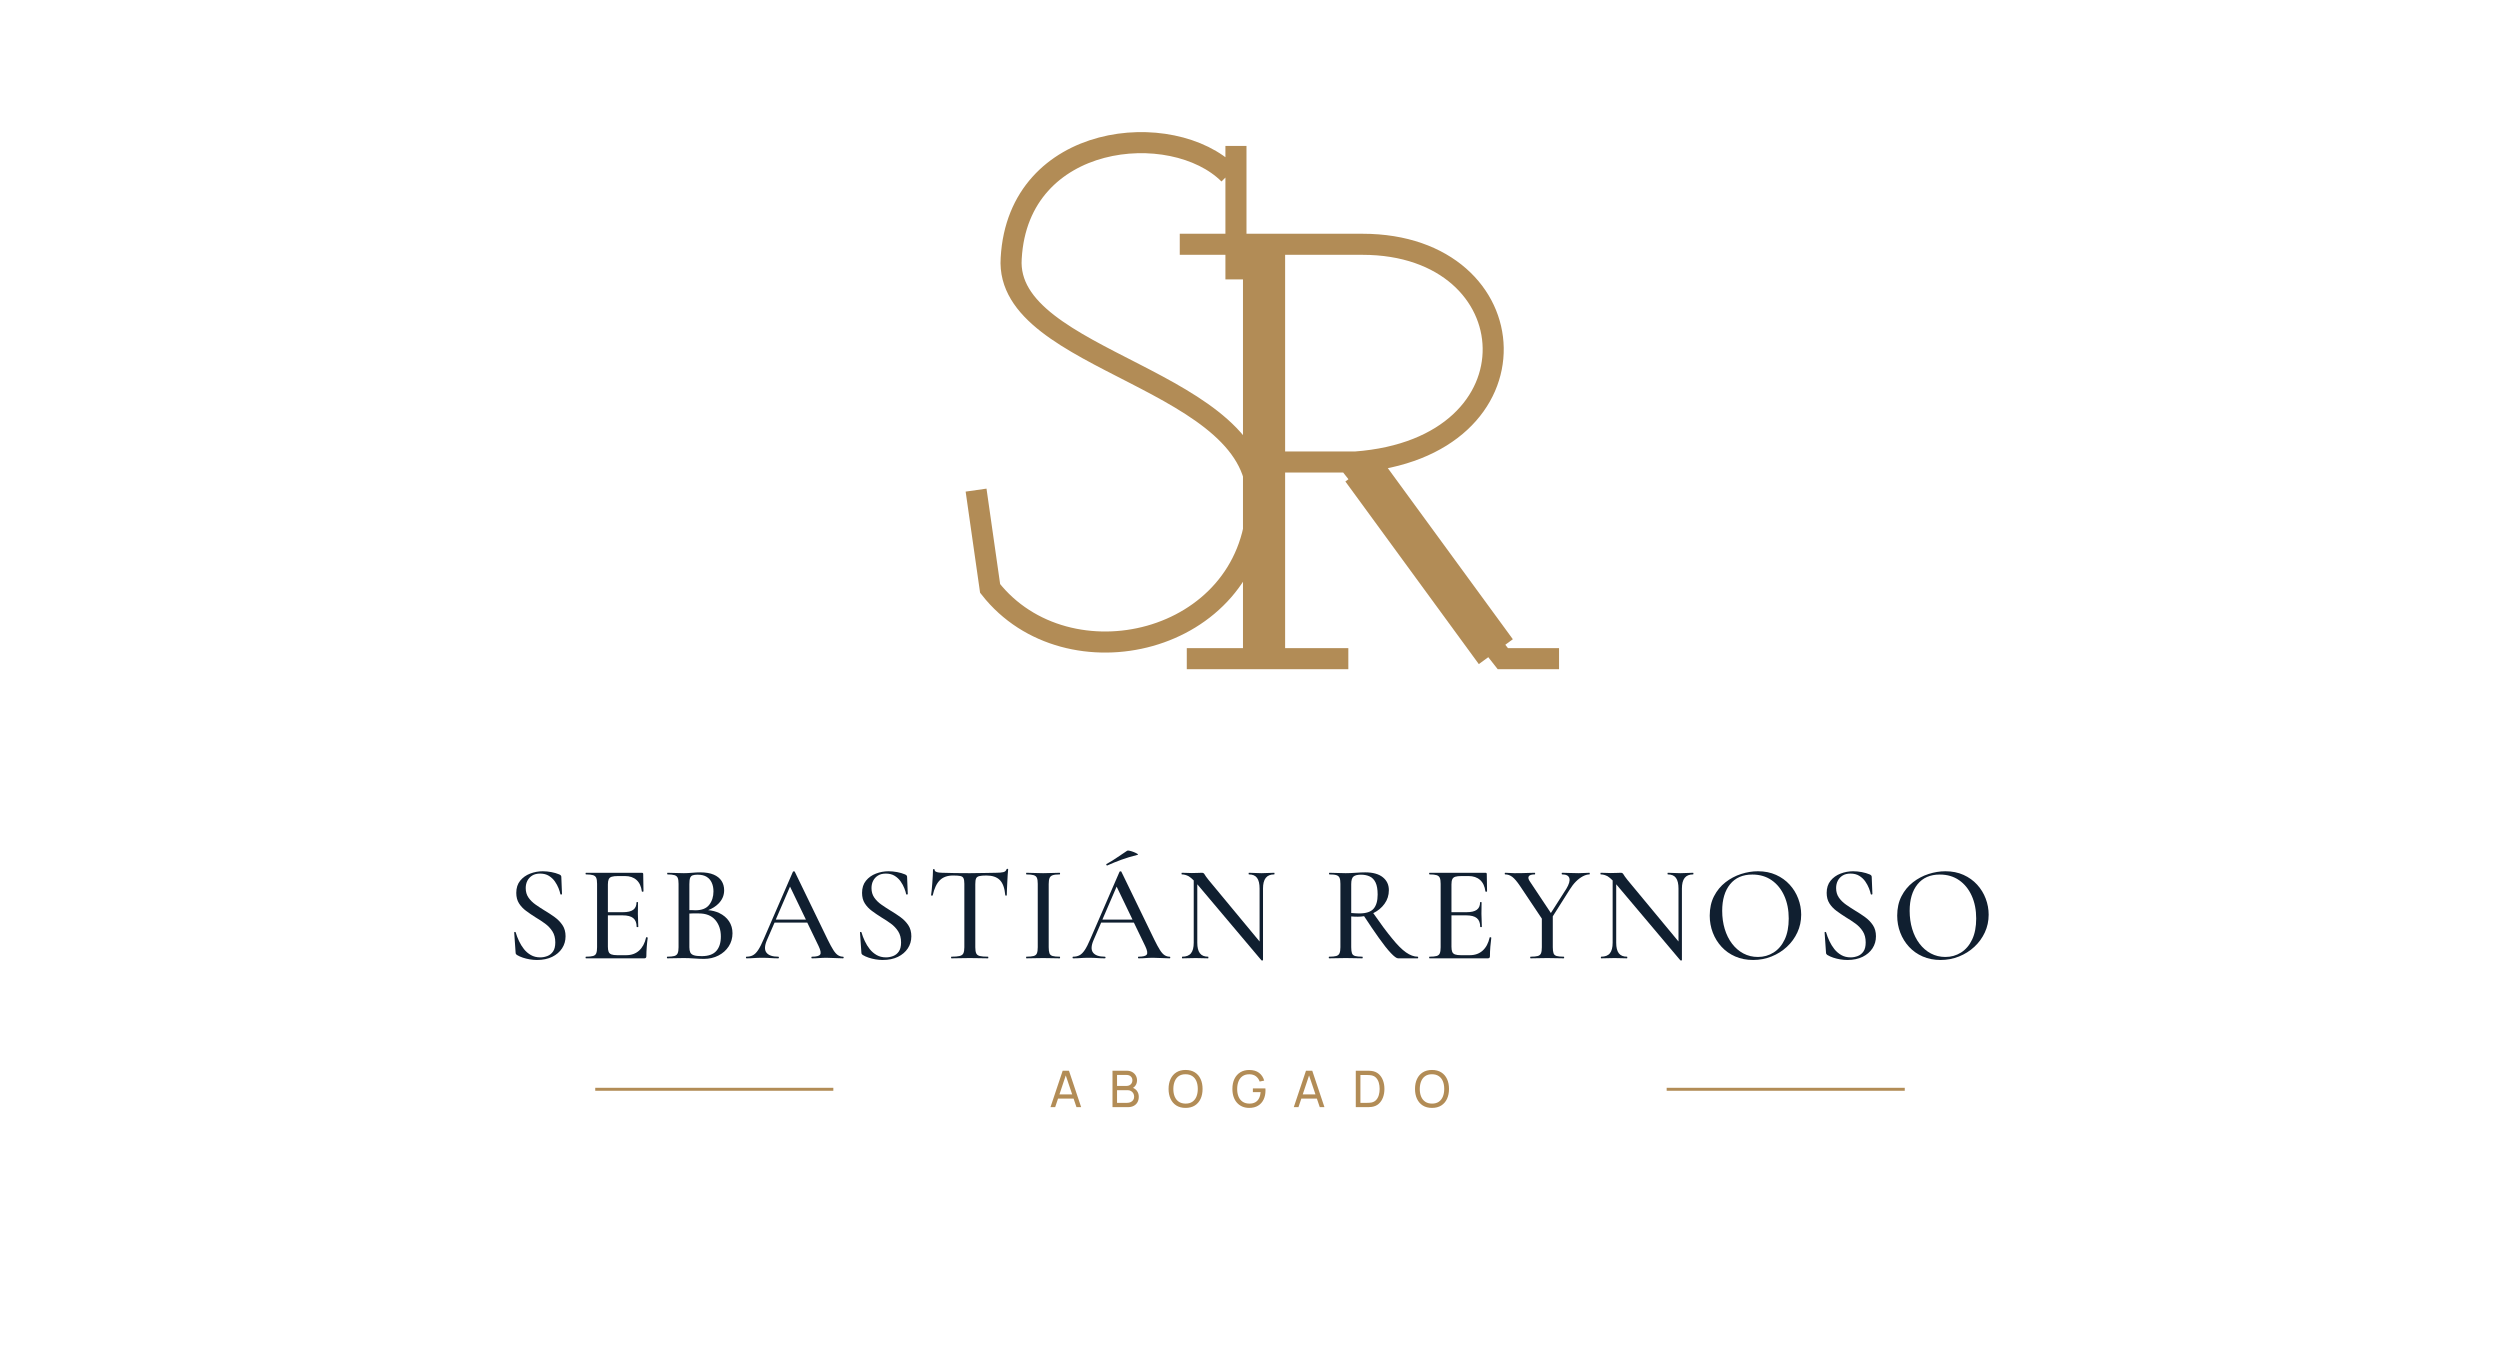
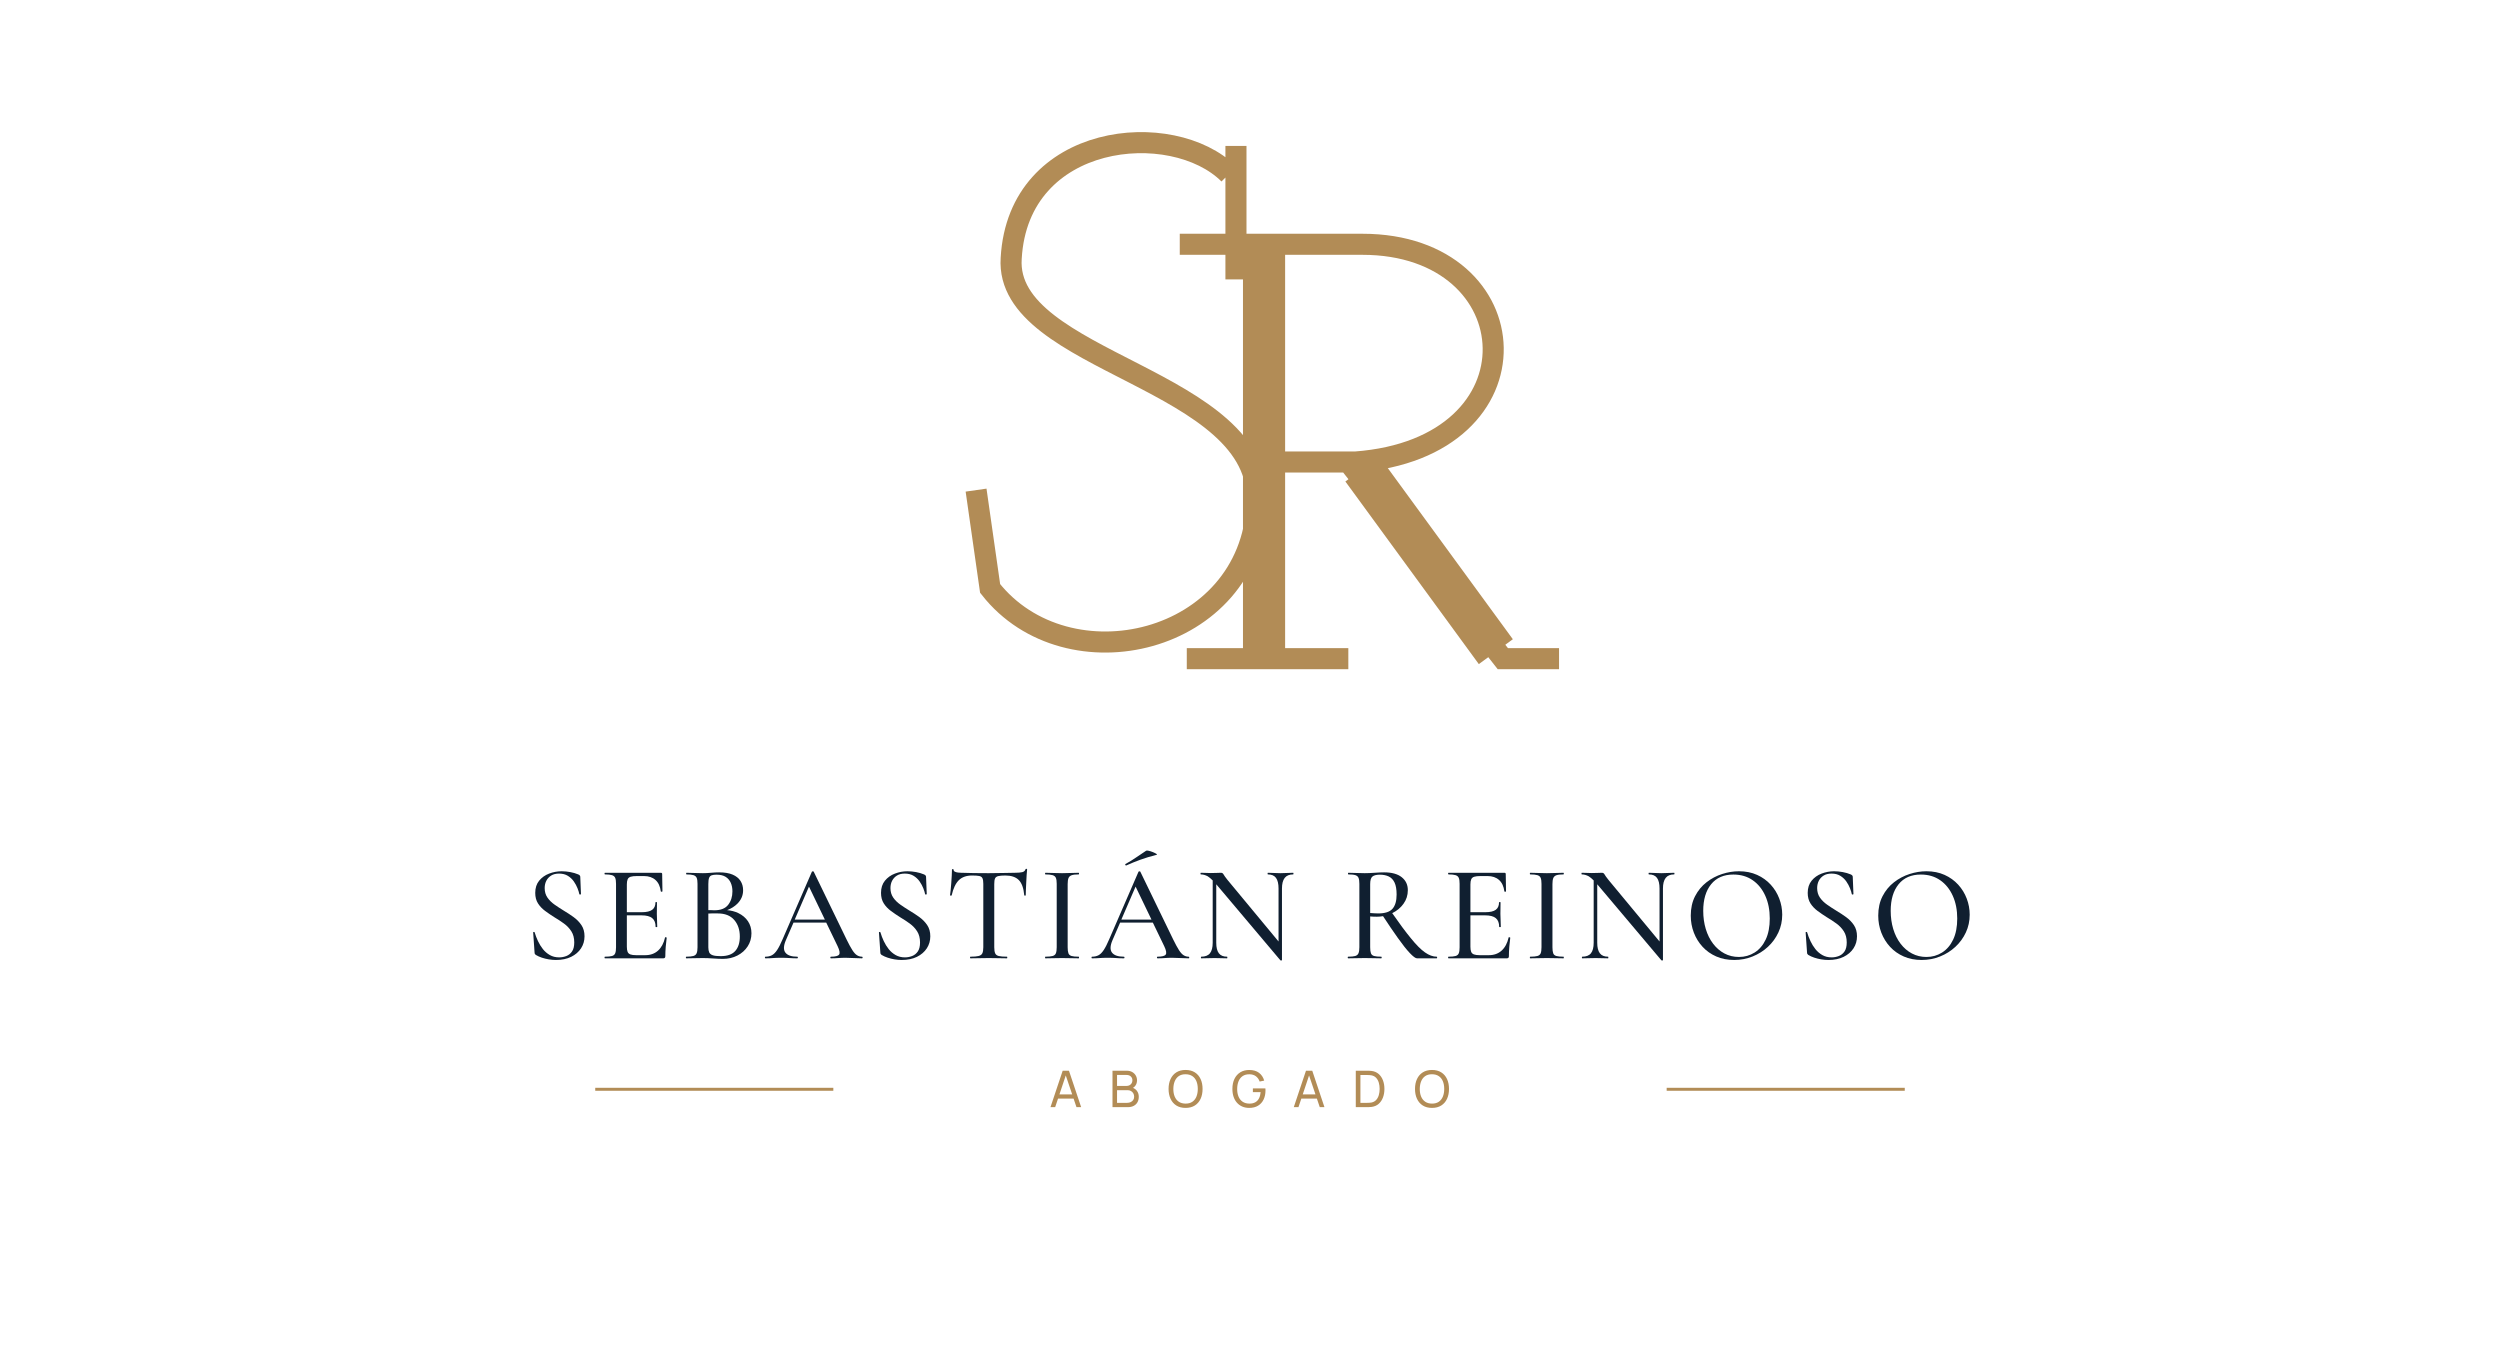
<svg xmlns="http://www.w3.org/2000/svg" viewBox="0 0 840 460" role="img" aria-labelledby="title">
  <g transform="translate(302 16) scale(2.36)" color="#b28c56">
    <path d="M47 18C39 10 17 12 16 30C15 45 52 47 51 65C50 85 24 91 13 77L11 63M48 14V33M40 28H66C90 28 92 57 65 59H49M51 29V86M41 87H64M64 59L86 87H94" fill="none" stroke="currentColor" stroke-width="3" />
    <path d="M52 29V86M66 60L85 86" fill="none" stroke="currentColor" stroke-width="6" />
  </g>
  <g fill="#101f30">
-     <path d="M154 513Q154 473 174 444Q194 415 226 392.5Q258 370 294 348Q331 326 365.5 301Q400 276 422.5 242.5Q445 209 445 161Q445 112 419.5 73Q394 34 347.5 11Q301 -12 236 -12Q210 -12 183.5 -7.5Q157 -3 133 5Q109 13 89 25Q85 28 82.5 32Q80 36 80 44L70 187Q70 189 70 191Q72 192 75 193Q80 193 81 189Q90 158 105 126Q120 94 141 67.5Q162 41 191.5 24Q221 7 260 7Q287 7 312.5 17Q338 27 354 50.5Q370 74 370 116Q370 164 349 197Q328 230 295 254Q262 278 225 300Q190 322 157.5 346Q125 370 105 401.5Q85 433 85 478Q85 532 113.5 567Q142 602 186.5 619Q231 636 278 636Q309 636 341 630Q373 624 399 613Q408 609 411 604.5Q414 600 414 595L419 470Q419 467 414 466Q409 465 407 469Q404 486 394 511.5Q384 537 367 561.5Q350 586 323.5 602.5Q297 619 259 619Q224 619 201 604.5Q178 590 166 566.5Q154 543 154 513Z" transform="translate(169.558 322) scale(0.046 -0.046)" />
-     <path d="M469 0L43 0Q40 0 40 6Q40 12 43 12Q77 12 94.5 17Q112 22 118 37Q124 52 124 81L124 544Q124 573 118 587.5Q112 602 94.5 607.5Q77 613 43 613Q40 613 40 619Q40 625 43 625L451 625Q461 625 461 616L463 490Q463 487 457.5 486.5Q452 486 451 489Q444 544 412 572.5Q380 601 328 601L277 601Q247 601 231 596Q215 591 209 577.5Q203 564 203 540L203 337L313 337Q364 337 388 354.5Q412 372 412 409Q412 411 417.5 411Q423 411 423 409Q423 378 422.5 361Q422 344 422 325Q422 302 423.5 279Q425 256 425 230Q425 228 419 228Q413 228 413 230Q413 273 388.5 293.5Q364 314 310 314L203 314L203 85Q203 61 208.5 47.5Q214 34 229 28.5Q244 23 271 23L337 23Q394 23 431 56.5Q468 90 482 152Q482 153 482 153Q483 155 488 154Q494 153 494 150Q490 123 487 85Q484 47 484 15Q484 0 469 0Z" transform="translate(194.912 322) scale(0.046 -0.046)" />
-     <path d="M341 352Q386 348 422 331Q468 309 493.5 271Q519 233 519 183Q519 130 491.5 87.5Q464 45 416.5 20.5Q369 -4 310 -4Q280 -4 239 -1Q198 2 164 2Q130 2 99 1Q68 0 43 0Q40 0 40 6Q40 12 43 12Q76 12 94 17Q112 22 118.5 37Q125 52 125 81L125 544Q125 573 119 587.5Q113 602 95.5 607.5Q78 613 44 613Q42 613 42 619Q42 625 44 625Q69 625 99.5 623.5Q130 622 164 622Q191 622 224 625Q257 628 283 628Q343 628 381.5 611.5Q420 595 439 565.5Q458 536 458 497Q458 441 416 399Q386 369 341 352ZM294 16Q367 16 400.5 53.5Q434 91 434 159Q434 233 393 280.5Q352 328 273 328Q253 329 227 328Q216 328 204 327L204 81Q204 58 210.5 43.5Q217 29 236.5 22.5Q256 16 294 16ZM264 611Q242 611 228.5 606.5Q215 602 209.5 587.5Q204 573 204 542L204 352Q215 352 224 352Q245 351 248 351Q318 351 349 391Q380 431 380 489Q380 525 367.5 552.5Q355 580 330 595.5Q305 611 264 611Z" transform="translate(222.244 322) scale(0.046 -0.046)" />
-     <path d="M704 12Q709 12 709 6Q709 0 704 0Q675 0 644.5 2Q614 4 585 4Q553 4 529.5 2Q506 0 477 0Q473 0 473 6Q473 12 477 12Q526 12 537 27.5Q548 43 526 89L443 261L204 261L148 132Q122 71 145 41.5Q168 12 231 12Q236 12 236 6Q236 0 231 0Q201 0 176 2Q151 4 113 4Q76 4 53.5 2Q31 0 -1 0Q-5 0 -5 6Q-5 12 -1 12Q26 12 46 22.5Q66 33 84.5 61Q103 89 125 141L338 632Q339 635 345 635.5Q351 636 352 632L592 137Q616 88 633.5 60.5Q651 33 668 22.5Q685 12 704 12ZM433 283L317 524L213 283Z" transform="translate(250.864 322) scale(0.046 -0.046)" />
-     <path d="M154 513Q154 473 174 444Q194 415 226 392.5Q258 370 294 348Q331 326 365.5 301Q400 276 422.5 242.5Q445 209 445 161Q445 112 419.5 73Q394 34 347.5 11Q301 -12 236 -12Q210 -12 183.5 -7.5Q157 -3 133 5Q109 13 89 25Q85 28 82.5 32Q80 36 80 44L70 187Q70 189 70 191Q72 192 75 193Q80 193 81 189Q90 158 105 126Q120 94 141 67.5Q162 41 191.5 24Q221 7 260 7Q287 7 312.5 17Q338 27 354 50.5Q370 74 370 116Q370 164 349 197Q328 230 295 254Q262 278 225 300Q190 322 157.5 346Q125 370 105 401.5Q85 433 85 478Q85 532 113.5 567Q142 602 186.5 619Q231 636 278 636Q309 636 341 630Q373 624 399 613Q408 609 411 604.5Q414 600 414 595L419 470Q419 467 414 466Q409 465 407 469Q404 486 394 511.5Q384 537 367 561.5Q350 586 323.5 602.5Q297 619 259 619Q224 619 201 604.5Q178 590 166 566.5Q154 543 154 513Z" transform="translate(285.74 322) scale(0.046 -0.046)" />
-     <path d="M199 605Q137 605 102 570.5Q67 536 50 460Q49 458 43.5 458Q38 458 38 461Q40 474 42.5 498Q45 522 47 550Q49 578 50.5 604Q52 630 52 647Q52 652 58 652Q64 652 64 647Q64 637 74 632.5Q84 628 97 626.5Q110 625 119 625Q205 622 320 622Q390 622 432 623.5Q474 625 513 625Q547 625 565.5 629.5Q584 634 589 650Q590 654 595.5 654Q601 654 601 650Q599 635 597.5 608Q596 581 594.5 552Q593 523 592 498Q591 473 591 461Q591 458 585.5 458Q580 458 580 461Q573 539 540 572Q507 605 442 605Q407 605 389.5 600.5Q372 596 366.5 583Q361 570 361 542L361 81Q361 52 367.5 37Q374 22 393.5 17Q413 12 454 12Q456 12 456 6Q456 0 454 0Q427 0 393.5 1Q360 2 320 2Q282 2 248.5 1Q215 0 187 0Q184 0 184 6Q184 12 187 12Q226 12 246.5 17Q267 22 274 37Q281 52 281 81L281 544Q281 571 275 584.5Q269 598 251 601.5Q233 605 199 605Z" transform="translate(311.094 322) scale(0.046 -0.046)" />
-     <path d="M208 81Q208 52 213.5 37Q219 22 236.5 17Q254 12 289 12Q291 12 291 6Q291 0 289 0Q264 0 233.5 1Q203 2 167 2Q132 2 101 1Q70 0 45 0Q43 0 43 6Q43 12 45 12Q80 12 98 17Q116 22 122 37Q128 52 128 81L128 544Q128 573 122 587.5Q116 602 98 607.5Q80 613 45 613Q43 613 43 619Q43 625 45 625Q70 625 101 623.5Q132 622 167 622Q203 622 234 623.5Q265 625 289 625Q291 625 291 619Q291 613 289 613Q254 613 237 607Q220 601 214 586Q208 571 208 542Z" transform="translate(342.796 322) scale(0.046 -0.046)" />
-     <path d="M704 12Q709 12 709 6Q709 0 704 0Q675 0 644.5 2Q614 4 585 4Q553 4 529.5 2Q506 0 477 0Q473 0 473 6Q473 12 477 12Q526 12 537 27.5Q548 43 526 89L443 261L204 261L148 132Q122 71 145 41.5Q168 12 231 12Q236 12 236 6Q236 0 231 0Q201 0 176 2Q151 4 113 4Q76 4 53.5 2Q31 0 -1 0Q-5 0 -5 6Q-5 12 -1 12Q26 12 46 22.5Q66 33 84.5 61Q103 89 125 141L338 632Q339 635 345 635.5Q351 636 352 632L592 137Q616 88 633.5 60.5Q651 33 668 22.5Q685 12 704 12ZM433 283L317 524L213 283ZM248 678Q244 677 242 683Q240 687 242 688Q242 689 243 689Q287 713 322.5 738Q358 763 394 786Q398 789 413 785.5Q428 782 444 775.5Q460 769 469 763Q474 759 473 758Q473 756 470 756Q403 739 351 720Q299 701 248 678Z" transform="translate(360.606 322) scale(0.046 -0.046)" />
-     <path d="M122 114L122 569Q102 589 86 599Q60 613 35 613Q33 613 33 619Q33 625 35 625Q54 625 73 624Q92 623 108 623Q132 623 152 624Q172 625 182 625Q195 625 201 613.5Q207 602 230 573L603 123L603 510Q603 562 584.5 587.5Q566 613 525 613Q523 613 523 619Q523 625 525 625Q546 625 568 623.5Q590 622 616 622Q641 622 665 623.5Q689 625 710 625Q712 625 712 619Q712 613 710 613Q668 613 648 587.5Q628 562 628 510L628 -13Q628 -15 623.5 -15.5Q619 -16 617 -15L148 541L148 114Q148 62 167 37Q186 12 227 12Q229 12 229 6Q229 0 227 0Q206 0 184.5 1Q163 2 136 2Q110 2 85 1Q60 0 38 0Q36 0 36 6Q36 12 38 12Q82 12 102 37Q122 62 122 114Z" transform="translate(395.482 322) scale(0.046 -0.046)" />
-     <path d="" transform="translate(431.462 322) scale(0.046 -0.046)" />
-     <path d="M546 0Q530 0 493.5 38.5Q457 77 406 149Q358 216 298 308Q276 304 253 304Q241 304 228 304.5Q215 305 204 306L204 81Q204 52 209.5 37Q215 22 232.5 17Q250 12 285 12Q288 12 288 6Q288 0 285 0Q260 0 230 1Q200 2 164 2Q130 2 99 1Q68 0 43 0Q40 0 40 6Q40 12 43 12Q77 12 94.5 17Q112 22 118.5 37Q125 52 125 81L125 544Q125 573 119 587.5Q113 602 96 607.5Q79 613 44 613Q42 613 42 619Q42 625 44 625Q69 625 99.5 623.5Q130 622 164 622Q196 622 236 625Q276 628 306 628Q390 628 434.5 592.5Q479 557 479 498Q479 442 447 398Q416 355 365 330Q444 216 501 147Q559 75 604 43.5Q649 12 690 12Q693 12 693 6Q693 0 690 0ZM397 466Q397 522 382 553.5Q367 585 339.5 598Q312 611 275 611Q237 611 220.5 597.5Q204 584 204 542L204 331Q218 330 234.5 329Q251 328 263 328Q337 328 367 362Q397 396 397 466Z" transform="translate(444.626 322) scale(0.046 -0.046)" />
-     <path d="M469 0L43 0Q40 0 40 6Q40 12 43 12Q77 12 94.5 17Q112 22 118 37Q124 52 124 81L124 544Q124 573 118 587.5Q112 602 94.5 607.5Q77 613 43 613Q40 613 40 619Q40 625 43 625L451 625Q461 625 461 616L463 490Q463 487 457.5 486.5Q452 486 451 489Q444 544 412 572.5Q380 601 328 601L277 601Q247 601 231 596Q215 591 209 577.5Q203 564 203 540L203 337L313 337Q364 337 388 354.5Q412 372 412 409Q412 411 417.5 411Q423 411 423 409Q423 378 422.5 361Q422 344 422 325Q422 302 423.5 279Q425 256 425 230Q425 228 419 228Q413 228 413 230Q413 273 388.5 293.5Q364 314 310 314L203 314L203 85Q203 61 208.5 47.5Q214 34 229 28.5Q244 23 271 23L337 23Q394 23 431 56.5Q468 90 482 152Q482 153 482 153Q483 155 488 154Q494 153 494 150Q490 123 487 85Q484 47 484 15Q484 0 469 0Z" transform="translate(478.352 322) scale(0.046 -0.046)" />
-     <path d="M335 331L448 508Q478 558 470 585.5Q462 613 417 613Q414 613 414 619Q414 625 417 625Q446 625 471.5 623.5Q497 622 539 622Q564 622 579.5 623.5Q595 625 617 625Q619 625 619 619Q619 613 617 613Q595 613 569 599.5Q543 586 518.5 561.5Q494 537 473 503L349 307L349 81Q349 52 354.5 37Q360 22 377 17Q394 12 429 12Q432 12 432 6Q432 0 429 0Q405 0 374.5 1Q344 2 308 2Q274 2 242.5 1Q211 0 187 0Q184 0 184 6Q184 12 187 12Q222 12 239.5 17Q257 22 263 37Q269 52 269 81L269 290L110 528Q77 577 53 595Q29 613 1 613Q-2 613 -2 619Q-2 625 1 625Q17 625 35 623.5Q53 622 69 622Q97 622 124 622.5Q151 623 175.5 624Q200 625 218 625Q220 625 220 619Q220 613 218 613Q182 613 173.5 599Q165 585 182 561Z" transform="translate(505.684 322) scale(0.046 -0.046)" />
-     <path d="M122 114L122 569Q102 589 86 599Q60 613 35 613Q33 613 33 619Q33 625 35 625Q54 625 73 624Q92 623 108 623Q132 623 152 624Q172 625 182 625Q195 625 201 613.5Q207 602 230 573L603 123L603 510Q603 562 584.5 587.5Q566 613 525 613Q523 613 523 619Q523 625 525 625Q546 625 568 623.5Q590 622 616 622Q641 622 665 623.5Q689 625 710 625Q712 625 712 619Q712 613 710 613Q668 613 648 587.5Q628 562 628 510L628 -13Q628 -15 623.5 -15.5Q619 -16 617 -15L148 541L148 114Q148 62 167 37Q186 12 227 12Q229 12 229 6Q229 0 227 0Q206 0 184.5 1Q163 2 136 2Q110 2 85 1Q60 0 38 0Q36 0 36 6Q36 12 38 12Q82 12 102 37Q122 62 122 114Z" transform="translate(536.236 322) scale(0.046 -0.046)" />
-     <path d="M366 -12Q294 -12 235.5 13.5Q177 39 135.5 84Q94 129 71.5 187.5Q49 246 49 312Q49 393 80.5 454Q112 515 164 555.5Q216 596 278 616Q340 636 401 636Q475 636 533.5 609.5Q592 583 633 538Q674 493 695.5 436Q717 379 717 319Q717 249 689 189Q661 129 612.5 84Q564 39 500.5 13.5Q437 -12 366 -12ZM401 10Q464 10 515.5 42.5Q567 75 596.5 137.5Q626 200 626 291Q626 384 593.5 456.5Q561 529 501.5 570.5Q442 612 360 612Q255 612 197.5 541Q140 470 140 347Q140 276 158.5 214.5Q177 153 212 107Q247 61 295 35.5Q343 10 401 10Z" transform="translate(572.216 322) scale(0.046 -0.046)" />
-     <path d="M154 513Q154 473 174 444Q194 415 226 392.5Q258 370 294 348Q331 326 365.5 301Q400 276 422.5 242.5Q445 209 445 161Q445 112 419.5 73Q394 34 347.5 11Q301 -12 236 -12Q210 -12 183.5 -7.5Q157 -3 133 5Q109 13 89 25Q85 28 82.5 32Q80 36 80 44L70 187Q70 189 70 191Q72 192 75 193Q80 193 81 189Q90 158 105 126Q120 94 141 67.5Q162 41 191.5 24Q221 7 260 7Q287 7 312.5 17Q338 27 354 50.5Q370 74 370 116Q370 164 349 197Q328 230 295 254Q262 278 225 300Q190 322 157.5 346Q125 370 105 401.5Q85 433 85 478Q85 532 113.5 567Q142 602 186.5 619Q231 636 278 636Q309 636 341 630Q373 624 399 613Q408 609 411 604.5Q414 600 414 595L419 470Q419 467 414 466Q409 465 407 469Q404 486 394 511.5Q384 537 367 561.5Q350 586 323.5 602.5Q297 619 259 619Q224 619 201 604.5Q178 590 166 566.5Q154 543 154 513Z" transform="translate(609.852 322) scale(0.046 -0.046)" />
-     <path d="M366 -12Q294 -12 235.5 13.5Q177 39 135.5 84Q94 129 71.5 187.5Q49 246 49 312Q49 393 80.5 454Q112 515 164 555.5Q216 596 278 616Q340 636 401 636Q475 636 533.5 609.5Q592 583 633 538Q674 493 695.5 436Q717 379 717 319Q717 249 689 189Q661 129 612.5 84Q564 39 500.5 13.5Q437 -12 366 -12ZM401 10Q464 10 515.5 42.5Q567 75 596.5 137.5Q626 200 626 291Q626 384 593.5 456.5Q561 529 501.5 570.5Q442 612 360 612Q255 612 197.5 541Q140 470 140 347Q140 276 158.5 214.5Q177 153 212 107Q247 61 295 35.5Q343 10 401 10Z" transform="translate(635.206 322) scale(0.046 -0.046)" />
+     <path d="M154 513Q154 473 174 444Q194 415 226 392.5Q258 370 294 348Q331 326 365.5 301Q400 276 422.5 242.5Q445 209 445 161Q445 112 419.5 73Q394 34 347.5 11Q301 -12 236 -12Q210 -12 183.5 -7.5Q157 -3 133 5Q109 13 89 25Q85 28 82.5 32Q80 36 80 44L70 187Q70 189 70 191Q72 192 75 193Q80 193 81 189Q90 158 105 126Q120 94 141 67.5Q162 41 191.5 24Q221 7 260 7Q287 7 312.5 17Q338 27 354 50.5Q370 74 370 116Q370 164 349 197Q328 230 295 254Q262 278 225 300Q190 322 157.5 346Q125 370 105 401.5Q85 433 85 478Q85 532 113.5 567Q142 602 186.5 619Q231 636 278 636Q309 636 341 630Q373 624 399 613Q408 609 411 604.5Q414 600 414 595L419 470Q419 467 414 466Q409 465 407 469Q404 486 394 511.5Q384 537 367 561.5Q350 586 323.5 602.5Q297 619 259 619Q224 619 201 604.5Q178 590 166 566.5Q154 543 154 513Z" transform="translate(175.929 322) scale(0.046 -0.046)" />
+     <path d="M469 0L43 0Q40 0 40 6Q40 12 43 12Q77 12 94.5 17Q112 22 118 37Q124 52 124 81L124 544Q124 573 118 587.5Q112 602 94.5 607.5Q77 613 43 613Q40 613 40 619Q40 625 43 625L451 625Q461 625 461 616L463 490Q463 487 457.5 486.5Q452 486 451 489Q444 544 412 572.5Q380 601 328 601L277 601Q247 601 231 596Q215 591 209 577.5Q203 564 203 540L203 337L313 337Q364 337 388 354.5Q412 372 412 409Q412 411 417.5 411Q423 411 423 409Q423 378 422.5 361Q422 344 422 325Q422 302 423.5 279Q425 256 425 230Q425 228 419 228Q413 228 413 230Q413 273 388.5 293.5Q364 314 310 314L203 314L203 85Q203 61 208.5 47.5Q214 34 229 28.5Q244 23 271 23L337 23Q394 23 431 56.5Q468 90 482 152Q482 153 482 153Q483 155 488 154Q494 153 494 150Q490 123 487 85Q484 47 484 15Q484 0 469 0Z" transform="translate(201.283 322) scale(0.046 -0.046)" />
+     <path d="M341 352Q386 348 422 331Q468 309 493.5 271Q519 233 519 183Q519 130 491.5 87.5Q464 45 416.5 20.5Q369 -4 310 -4Q280 -4 239 -1Q198 2 164 2Q130 2 99 1Q68 0 43 0Q40 0 40 6Q40 12 43 12Q76 12 94 17Q112 22 118.5 37Q125 52 125 81L125 544Q125 573 119 587.5Q113 602 95.5 607.5Q78 613 44 613Q42 613 42 619Q42 625 44 625Q69 625 99.5 623.5Q130 622 164 622Q191 622 224 625Q257 628 283 628Q343 628 381.5 611.5Q420 595 439 565.5Q458 536 458 497Q458 441 416 399Q386 369 341 352ZM294 16Q367 16 400.5 53.5Q434 91 434 159Q434 233 393 280.5Q352 328 273 328Q253 329 227 328Q216 328 204 327L204 81Q204 58 210.5 43.5Q217 29 236.5 22.5Q256 16 294 16ZM264 611Q242 611 228.5 606.5Q215 602 209.5 587.5Q204 573 204 542L204 352Q215 352 224 352Q245 351 248 351Q318 351 349 391Q380 431 380 489Q380 525 367.5 552.5Q355 580 330 595.5Q305 611 264 611Z" transform="translate(228.615 322) scale(0.046 -0.046)" />
+     <path d="M704 12Q709 12 709 6Q709 0 704 0Q675 0 644.5 2Q614 4 585 4Q553 4 529.5 2Q506 0 477 0Q473 0 473 6Q473 12 477 12Q526 12 537 27.5Q548 43 526 89L443 261L204 261L148 132Q122 71 145 41.5Q168 12 231 12Q236 12 236 6Q236 0 231 0Q201 0 176 2Q151 4 113 4Q76 4 53.5 2Q31 0 -1 0Q-5 0 -5 6Q-5 12 -1 12Q26 12 46 22.5Q66 33 84.5 61Q103 89 125 141L338 632Q339 635 345 635.5Q351 636 352 632L592 137Q616 88 633.5 60.5Q651 33 668 22.5Q685 12 704 12ZM433 283L317 524L213 283Z" transform="translate(257.235 322) scale(0.046 -0.046)" />
+     <path d="M154 513Q154 473 174 444Q194 415 226 392.5Q258 370 294 348Q331 326 365.5 301Q400 276 422.5 242.5Q445 209 445 161Q445 112 419.5 73Q394 34 347.5 11Q301 -12 236 -12Q210 -12 183.5 -7.5Q157 -3 133 5Q109 13 89 25Q85 28 82.5 32Q80 36 80 44L70 187Q70 189 70 191Q72 192 75 193Q80 193 81 189Q90 158 105 126Q120 94 141 67.5Q162 41 191.5 24Q221 7 260 7Q287 7 312.5 17Q338 27 354 50.5Q370 74 370 116Q370 164 349 197Q328 230 295 254Q262 278 225 300Q190 322 157.5 346Q125 370 105 401.5Q85 433 85 478Q85 532 113.5 567Q142 602 186.5 619Q231 636 278 636Q309 636 341 630Q373 624 399 613Q408 609 411 604.5Q414 600 414 595L419 470Q419 467 414 466Q409 465 407 469Q404 486 394 511.5Q384 537 367 561.5Q350 586 323.5 602.5Q297 619 259 619Q224 619 201 604.5Q178 590 166 566.5Q154 543 154 513Z" transform="translate(292.111 322) scale(0.046 -0.046)" />
+     <path d="M199 605Q137 605 102 570.5Q67 536 50 460Q49 458 43.5 458Q38 458 38 461Q40 474 42.5 498Q45 522 47 550Q49 578 50.5 604Q52 630 52 647Q52 652 58 652Q64 652 64 647Q64 637 74 632.5Q84 628 97 626.5Q110 625 119 625Q205 622 320 622Q390 622 432 623.5Q474 625 513 625Q547 625 565.5 629.5Q584 634 589 650Q590 654 595.5 654Q601 654 601 650Q599 635 597.5 608Q596 581 594.5 552Q593 523 592 498Q591 473 591 461Q591 458 585.5 458Q580 458 580 461Q573 539 540 572Q507 605 442 605Q407 605 389.5 600.5Q372 596 366.5 583Q361 570 361 542L361 81Q361 52 367.5 37Q374 22 393.5 17Q413 12 454 12Q456 12 456 6Q456 0 454 0Q427 0 393.5 1Q360 2 320 2Q282 2 248.5 1Q215 0 187 0Q184 0 184 6Q184 12 187 12Q226 12 246.5 17Q267 22 274 37Q281 52 281 81L281 544Q281 571 275 584.5Q269 598 251 601.5Q233 605 199 605Z" transform="translate(317.465 322) scale(0.046 -0.046)" />
+     <path d="M208 81Q208 52 213.5 37Q219 22 236.5 17Q254 12 289 12Q291 12 291 6Q291 0 289 0Q264 0 233.5 1Q203 2 167 2Q132 2 101 1Q70 0 45 0Q43 0 43 6Q43 12 45 12Q80 12 98 17Q116 22 122 37Q128 52 128 81L128 544Q128 573 122 587.5Q116 602 98 607.5Q80 613 45 613Q43 613 43 619Q43 625 45 625Q70 625 101 623.5Q132 622 167 622Q203 622 234 623.5Q265 625 289 625Q291 625 291 619Q291 613 289 613Q254 613 237 607Q220 601 214 586Q208 571 208 542Z" transform="translate(349.167 322) scale(0.046 -0.046)" />
+     <path d="M704 12Q709 12 709 6Q709 0 704 0Q675 0 644.5 2Q614 4 585 4Q553 4 529.5 2Q506 0 477 0Q473 0 473 6Q473 12 477 12Q526 12 537 27.5Q548 43 526 89L443 261L204 261L148 132Q122 71 145 41.5Q168 12 231 12Q236 12 236 6Q236 0 231 0Q201 0 176 2Q151 4 113 4Q76 4 53.5 2Q31 0 -1 0Q-5 0 -5 6Q-5 12 -1 12Q26 12 46 22.5Q66 33 84.5 61Q103 89 125 141L338 632Q339 635 345 635.5Q351 636 352 632L592 137Q616 88 633.5 60.5Q651 33 668 22.5Q685 12 704 12ZM433 283L317 524L213 283ZM248 678Q244 677 242 683Q240 687 242 688Q242 689 243 689Q287 713 322.5 738Q358 763 394 786Q398 789 413 785.5Q428 782 444 775.5Q460 769 469 763Q474 759 473 758Q473 756 470 756Q403 739 351 720Q299 701 248 678Z" transform="translate(366.977 322) scale(0.046 -0.046)" />
+     <path d="M122 114L122 569Q102 589 86 599Q60 613 35 613Q33 613 33 619Q33 625 35 625Q54 625 73 624Q92 623 108 623Q132 623 152 624Q172 625 182 625Q195 625 201 613.5Q207 602 230 573L603 123L603 510Q603 562 584.5 587.5Q566 613 525 613Q523 613 523 619Q523 625 525 625Q546 625 568 623.5Q590 622 616 622Q641 622 665 623.5Q689 625 710 625Q712 625 712 619Q712 613 710 613Q668 613 648 587.5Q628 562 628 510L628 -13Q628 -15 623.5 -15.5Q619 -16 617 -15L148 541L148 114Q148 62 167 37Q186 12 227 12Q229 12 229 6Q229 0 227 0Q206 0 184.5 1Q163 2 136 2Q110 2 85 1Q60 0 38 0Q36 0 36 6Q36 12 38 12Q82 12 102 37Q122 62 122 114Z" transform="translate(401.853 322) scale(0.046 -0.046)" />
+     <path d="" transform="translate(437.833 322) scale(0.046 -0.046)" />
+     <path d="M546 0Q530 0 493.5 38.5Q457 77 406 149Q358 216 298 308Q276 304 253 304Q241 304 228 304.5Q215 305 204 306L204 81Q204 52 209.5 37Q215 22 232.5 17Q250 12 285 12Q288 12 288 6Q288 0 285 0Q260 0 230 1Q200 2 164 2Q130 2 99 1Q68 0 43 0Q40 0 40 6Q40 12 43 12Q77 12 94.5 17Q112 22 118.5 37Q125 52 125 81L125 544Q125 573 119 587.5Q113 602 96 607.5Q79 613 44 613Q42 613 42 619Q42 625 44 625Q69 625 99.5 623.5Q130 622 164 622Q196 622 236 625Q276 628 306 628Q390 628 434.5 592.5Q479 557 479 498Q479 442 447 398Q416 355 365 330Q444 216 501 147Q559 75 604 43.5Q649 12 690 12Q693 12 693 6Q693 0 690 0ZM397 466Q397 522 382 553.5Q367 585 339.5 598Q312 611 275 611Q237 611 220.5 597.5Q204 584 204 542L204 331Q218 330 234.5 329Q251 328 263 328Q337 328 367 362Q397 396 397 466Z" transform="translate(450.997 322) scale(0.046 -0.046)" />
+     <path d="M469 0L43 0Q40 0 40 6Q40 12 43 12Q77 12 94.5 17Q112 22 118 37Q124 52 124 81L124 544Q124 573 118 587.5Q112 602 94.5 607.5Q77 613 43 613Q40 613 40 619Q40 625 43 625L451 625Q461 625 461 616L463 490Q463 487 457.5 486.5Q452 486 451 489Q444 544 412 572.5Q380 601 328 601L277 601Q247 601 231 596Q215 591 209 577.5Q203 564 203 540L203 337L313 337Q364 337 388 354.5Q412 372 412 409Q412 411 417.5 411Q423 411 423 409Q423 378 422.5 361Q422 344 422 325Q422 302 423.5 279Q425 256 425 230Q425 228 419 228Q413 228 413 230Q413 273 388.5 293.5Q364 314 310 314L203 314L203 85Q203 61 208.5 47.5Q214 34 229 28.5Q244 23 271 23L337 23Q394 23 431 56.5Q468 90 482 152Q482 153 482 153Q483 155 488 154Q494 153 494 150Q490 123 487 85Q484 47 484 15Q484 0 469 0Z" transform="translate(484.723 322) scale(0.046 -0.046)" />
+     <path d="M208 81Q208 52 213.5 37Q219 22 236.5 17Q254 12 289 12Q291 12 291 6Q291 0 289 0Q264 0 233.5 1Q203 2 167 2Q132 2 101 1Q70 0 45 0Q43 0 43 6Q43 12 45 12Q80 12 98 17Q116 22 122 37Q128 52 128 81L128 544Q128 573 122 587.5Q116 602 98 607.5Q80 613 45 613Q43 613 43 619Q43 625 45 625Q70 625 101 623.5Q132 622 167 622Q203 622 234 623.5Q265 625 289 625Q291 625 291 619Q291 613 289 613Q254 613 237 607Q220 601 214 586Q208 571 208 542Z" transform="translate(512.055 322) scale(0.046 -0.046)" />
+     <path d="M122 114L122 569Q102 589 86 599Q60 613 35 613Q33 613 33 619Q33 625 35 625Q54 625 73 624Q92 623 108 623Q132 623 152 624Q172 625 182 625Q195 625 201 613.5Q207 602 230 573L603 123L603 510Q603 562 584.5 587.5Q566 613 525 613Q523 613 523 619Q523 625 525 625Q546 625 568 623.5Q590 622 616 622Q641 622 665 623.5Q689 625 710 625Q712 625 712 619Q712 613 710 613Q668 613 648 587.5Q628 562 628 510L628 -13Q628 -15 623.5 -15.5Q619 -16 617 -15L148 541L148 114Q148 62 167 37Q186 12 227 12Q229 12 229 6Q229 0 227 0Q206 0 184.5 1Q163 2 136 2Q110 2 85 1Q60 0 38 0Q36 0 36 6Q36 12 38 12Q82 12 102 37Q122 62 122 114Z" transform="translate(529.865 322) scale(0.046 -0.046)" />
+     <path d="M366 -12Q294 -12 235.5 13.5Q177 39 135.5 84Q94 129 71.5 187.5Q49 246 49 312Q49 393 80.5 454Q112 515 164 555.5Q216 596 278 616Q340 636 401 636Q475 636 533.5 609.5Q592 583 633 538Q674 493 695.5 436Q717 379 717 319Q717 249 689 189Q661 129 612.5 84Q564 39 500.5 13.5Q437 -12 366 -12ZM401 10Q464 10 515.5 42.5Q567 75 596.5 137.5Q626 200 626 291Q626 384 593.5 456.5Q561 529 501.5 570.5Q442 612 360 612Q255 612 197.5 541Q140 470 140 347Q140 276 158.5 214.5Q177 153 212 107Q247 61 295 35.5Q343 10 401 10Z" transform="translate(565.845 322) scale(0.046 -0.046)" />
+     <path d="M154 513Q154 473 174 444Q194 415 226 392.5Q258 370 294 348Q331 326 365.5 301Q400 276 422.5 242.5Q445 209 445 161Q445 112 419.5 73Q394 34 347.5 11Q301 -12 236 -12Q210 -12 183.5 -7.5Q157 -3 133 5Q109 13 89 25Q85 28 82.5 32Q80 36 80 44L70 187Q70 189 70 191Q72 192 75 193Q80 193 81 189Q90 158 105 126Q120 94 141 67.5Q162 41 191.5 24Q221 7 260 7Q287 7 312.5 17Q338 27 354 50.5Q370 74 370 116Q370 164 349 197Q328 230 295 254Q262 278 225 300Q190 322 157.5 346Q125 370 105 401.5Q85 433 85 478Q85 532 113.5 567Q142 602 186.5 619Q231 636 278 636Q309 636 341 630Q373 624 399 613Q408 609 411 604.5Q414 600 414 595L419 470Q419 467 414 466Q409 465 407 469Q404 486 394 511.5Q384 537 367 561.5Q350 586 323.5 602.5Q297 619 259 619Q224 619 201 604.5Q178 590 166 566.5Q154 543 154 513Z" transform="translate(603.481 322) scale(0.046 -0.046)" />
+     <path d="M366 -12Q294 -12 235.5 13.5Q177 39 135.5 84Q94 129 71.5 187.5Q49 246 49 312Q49 393 80.5 454Q112 515 164 555.5Q216 596 278 616Q340 636 401 636Q475 636 533.5 609.5Q592 583 633 538Q674 493 695.5 436Q717 379 717 319Q717 249 689 189Q661 129 612.5 84Q564 39 500.5 13.5Q437 -12 366 -12ZM401 10Q464 10 515.5 42.5Q567 75 596.5 137.5Q626 200 626 291Q626 384 593.5 456.5Q561 529 501.5 570.5Q442 612 360 612Q255 612 197.5 541Q140 470 140 347Q140 276 158.5 214.5Q177 153 212 107Q247 61 295 35.5Q343 10 401 10Z" transform="translate(628.835 322) scale(0.046 -0.046)" />
  </g>
  <g fill="#b28c56">
    <path d="M40 0L522 1440L770 1440L1252 0L1067 0L953 337L338 337L225 0ZM897 504L644 1253L394 504Z" transform="translate(352.625 372) scale(0.0085 -0.0085)" />
    <path d="M140 0L140 1440L701 1440Q830 1440 921.5 1387Q1013 1334 1061.5 1247.5Q1110 1161 1110 1061Q1110 944 1050 856Q1010 797 950 762Q1044 723 1102 648Q1179 549 1179 412Q1179 286 1127.5 194Q1076 102 979.5 51Q883 0 751 0ZM320 170L717 170Q797 170 860 199.5Q923 229 959.5 283Q996 337 996 413Q996 486 963.5 544Q931 602 872.5 636.5Q814 671 737 671L320 671ZM320 839L699 839Q763 839 814.5 866.5Q866 894 896.5 944Q927 994 927 1061Q927 1154 864 1213Q801 1272 699 1272L320 1272Z" transform="translate(372.607 372) scale(0.0085 -0.0085)" />
    <path d="M732 -30Q517 -30 367 65Q217 160 138.5 329Q60 498 60 720Q60 942 138.5 1111Q217 1280 367 1375Q517 1470 732 1470Q948 1470 1098 1375Q1248 1280 1326 1111Q1404 942 1404 720Q1404 498 1326 329Q1248 160 1098 65Q948 -30 732 -30ZM732 140Q893 139 1000.5 212.5Q1108 286 1161.5 417Q1215 548 1215 720Q1215 893 1161.5 1023Q1108 1153 1000.5 1226Q893 1299 732 1300Q571 1301 464.5 1228Q358 1155 304 1024Q250 893 249 720Q248 548 302 418Q356 288 463.5 214.5Q571 141 732 140Z" transform="translate(392.13 372) scale(0.0085 -0.0085)" />
    <path d="M723 -30Q575 -30 453 22Q331 74 243 171.5Q155 269 107.5 407.5Q60 546 60 720Q60 950 142 1118Q224 1286 373 1377.5Q522 1469 723 1469Q965 1469 1113 1356.5Q1261 1244 1317 1049L1137 1012Q1092 1143 989 1221Q886 1299 732 1299Q571 1300 464.5 1227.5Q358 1155 304 1024Q250 893 249 720Q248 548 302 418Q356 288 463.5 214.5Q571 141 732 140Q871 139 966 193Q1061 247 1113 349Q1165 451 1176 594L870 594L870 741L1364 741Q1367 721 1367.5 693.5Q1368 666 1368 656Q1368 459 1294.5 303.5Q1221 148 1077.5 59Q934 -30 723 -30Z" transform="translate(413.574 372) scale(0.0085 -0.0085)" />
    <path d="M40 0L522 1440L770 1440L1252 0L1067 0L953 337L338 337L225 0ZM897 504L644 1253L394 504Z" transform="translate(434.372 372) scale(0.0085 -0.0085)" />
    <path d="M140 0L140 1440L584 1440Q606 1440 661 1439Q716 1438 766 1431Q933 1409 1045.5 1309.5Q1158 1210 1215 1057Q1272 904 1272 720Q1272 536 1215 383Q1158 230 1045.5 130.5Q933 31 766 9Q716 3 660.5 1.5Q605 0 584 0ZM323 170L584 170Q622 170 669 172.5Q716 175 751 181Q869 203 942 280Q1015 357 1049 472Q1083 587 1083 720Q1083 856 1048.5 971Q1014 1086 941 1162Q868 1238 751 1259Q716 1266 668 1268Q620 1270 584 1270L323 1270Z" transform="translate(454.354 372) scale(0.0085 -0.0085)" />
    <path d="M732 -30Q517 -30 367 65Q217 160 138.5 329Q60 498 60 720Q60 942 138.5 1111Q217 1280 367 1375Q517 1470 732 1470Q948 1470 1098 1375Q1248 1280 1326 1111Q1404 942 1404 720Q1404 498 1326 329Q1248 160 1098 65Q948 -30 732 -30ZM732 140Q893 139 1000.5 212.5Q1108 286 1161.5 417Q1215 548 1215 720Q1215 893 1161.5 1023Q1108 1153 1000.5 1226Q893 1299 732 1300Q571 1301 464.5 1228Q358 1155 304 1024Q250 893 249 720Q248 548 302 418Q356 288 463.5 214.5Q571 141 732 140Z" transform="translate(474.931 372) scale(0.0085 -0.0085)" />
  </g>
  <path d="M200 366H280M560 366H640" stroke="#b28c56" stroke-width="1" />
</svg>
